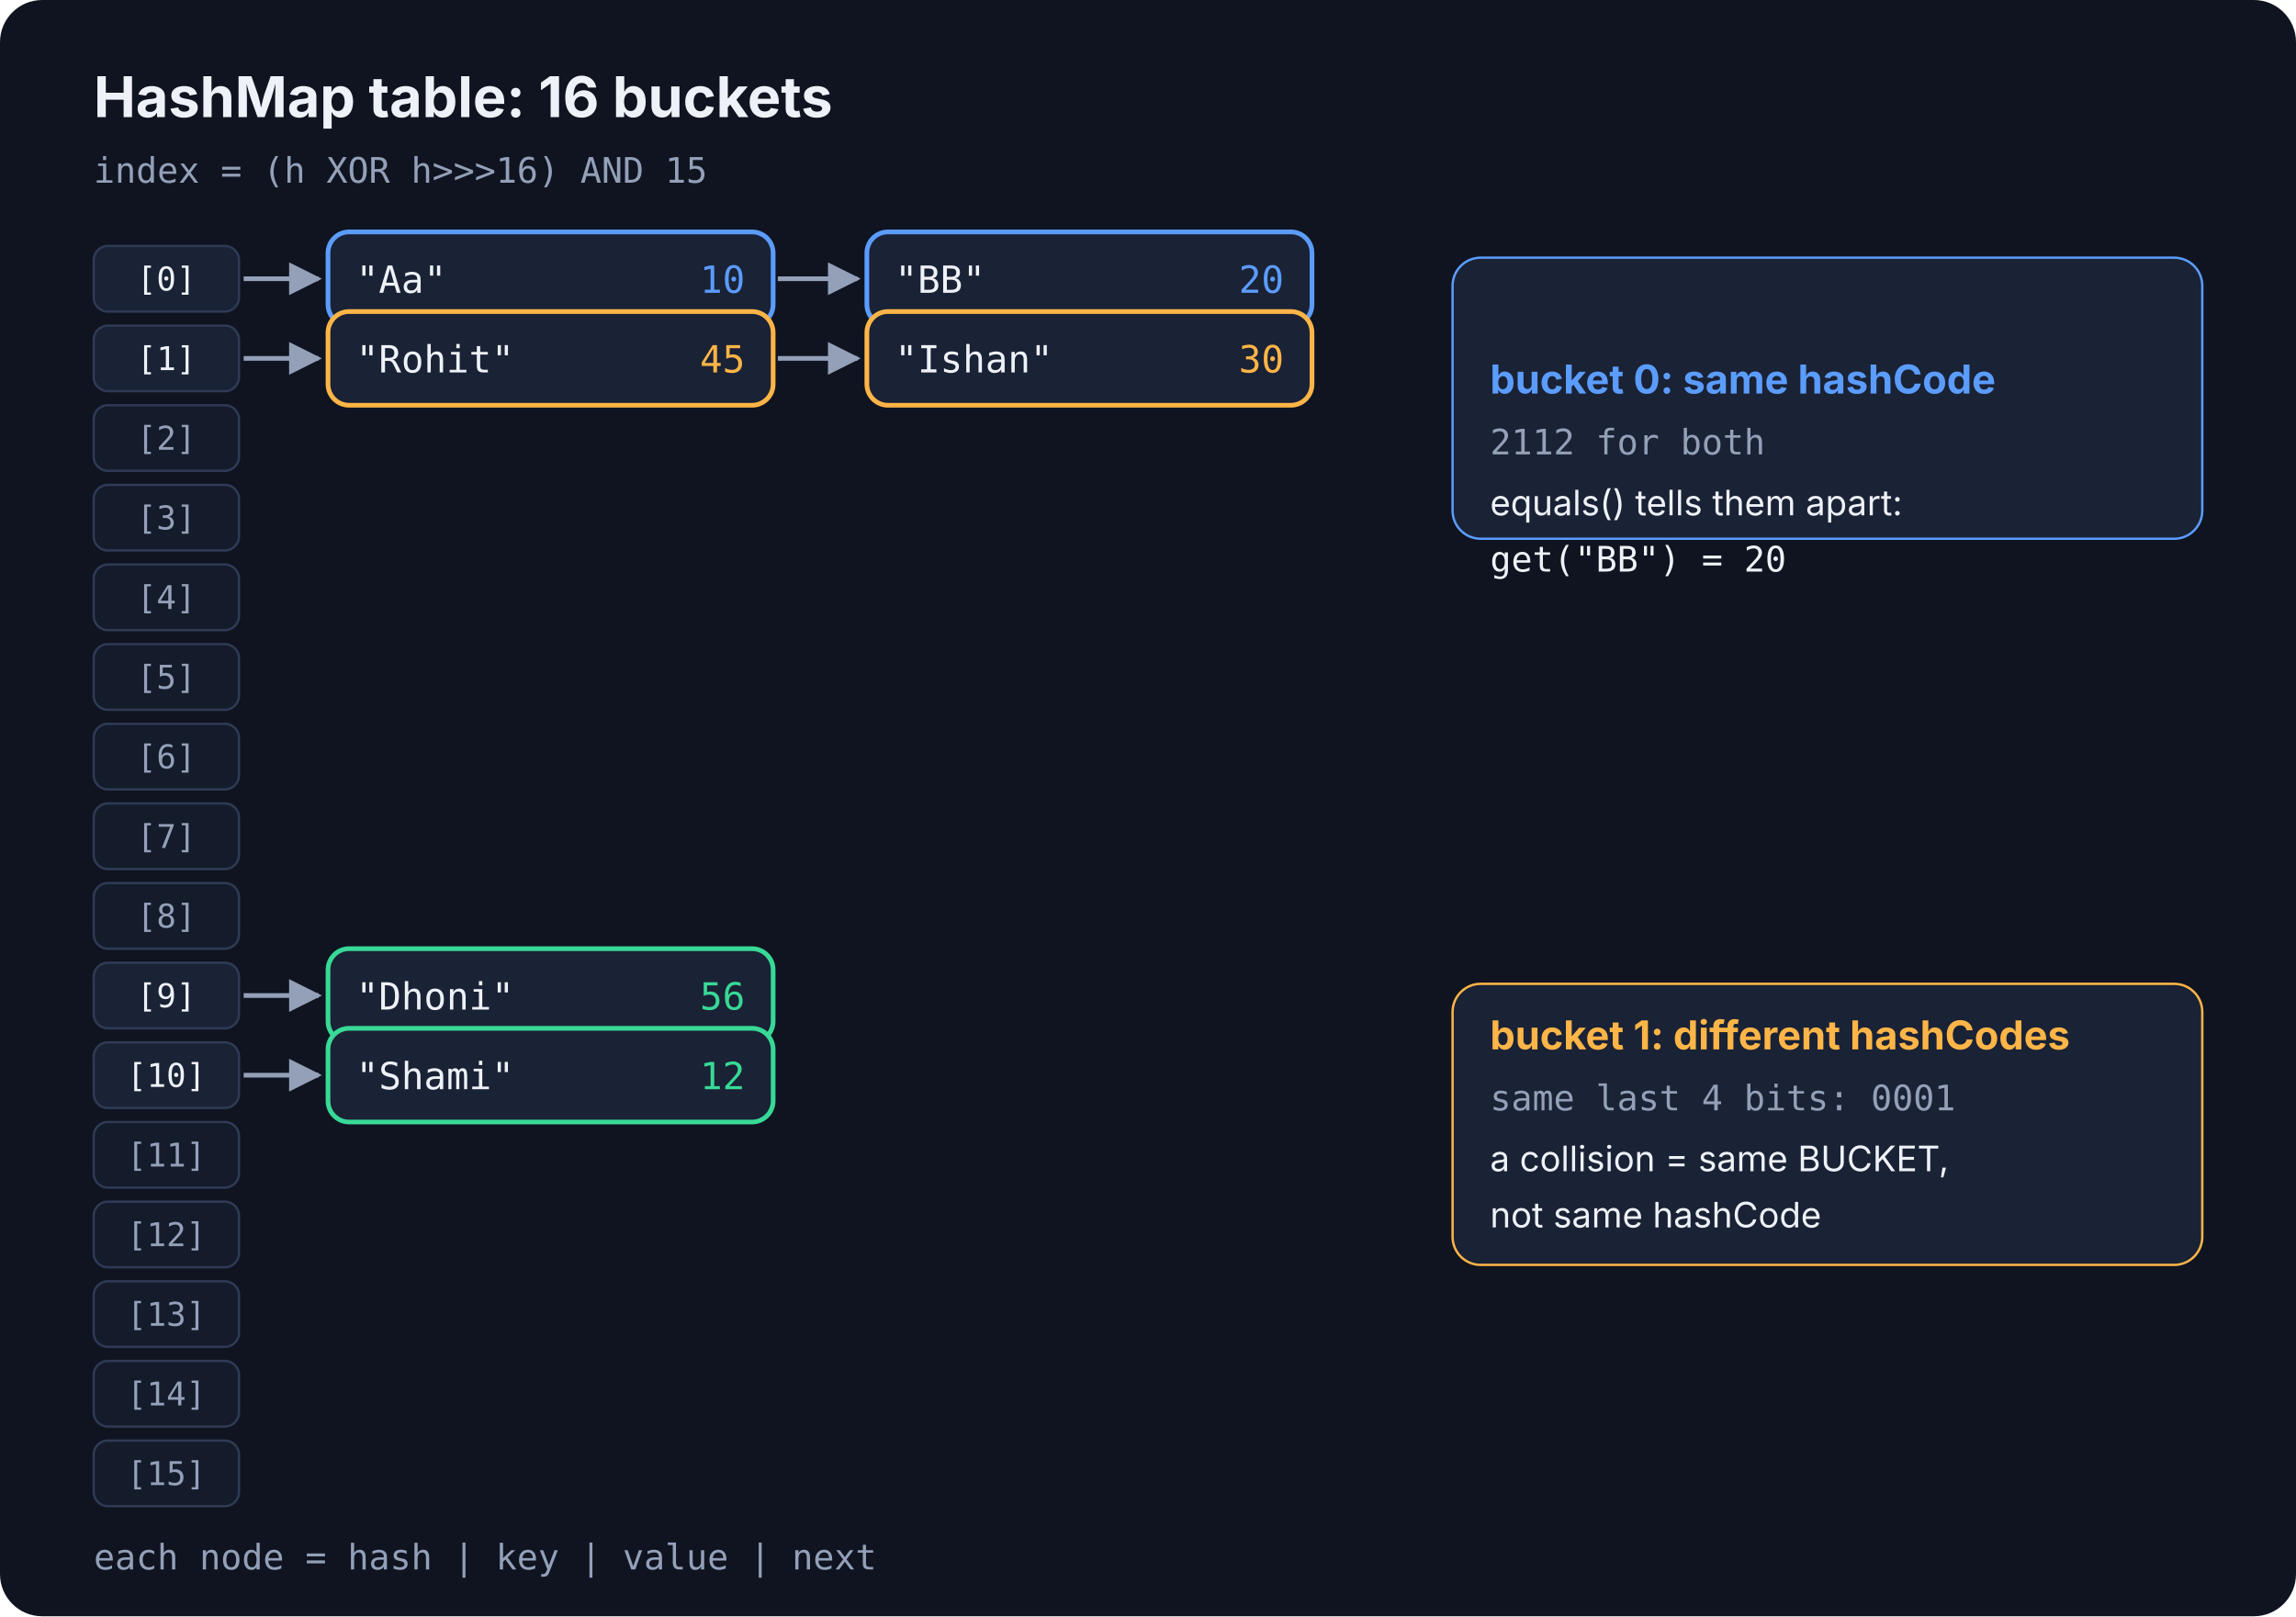
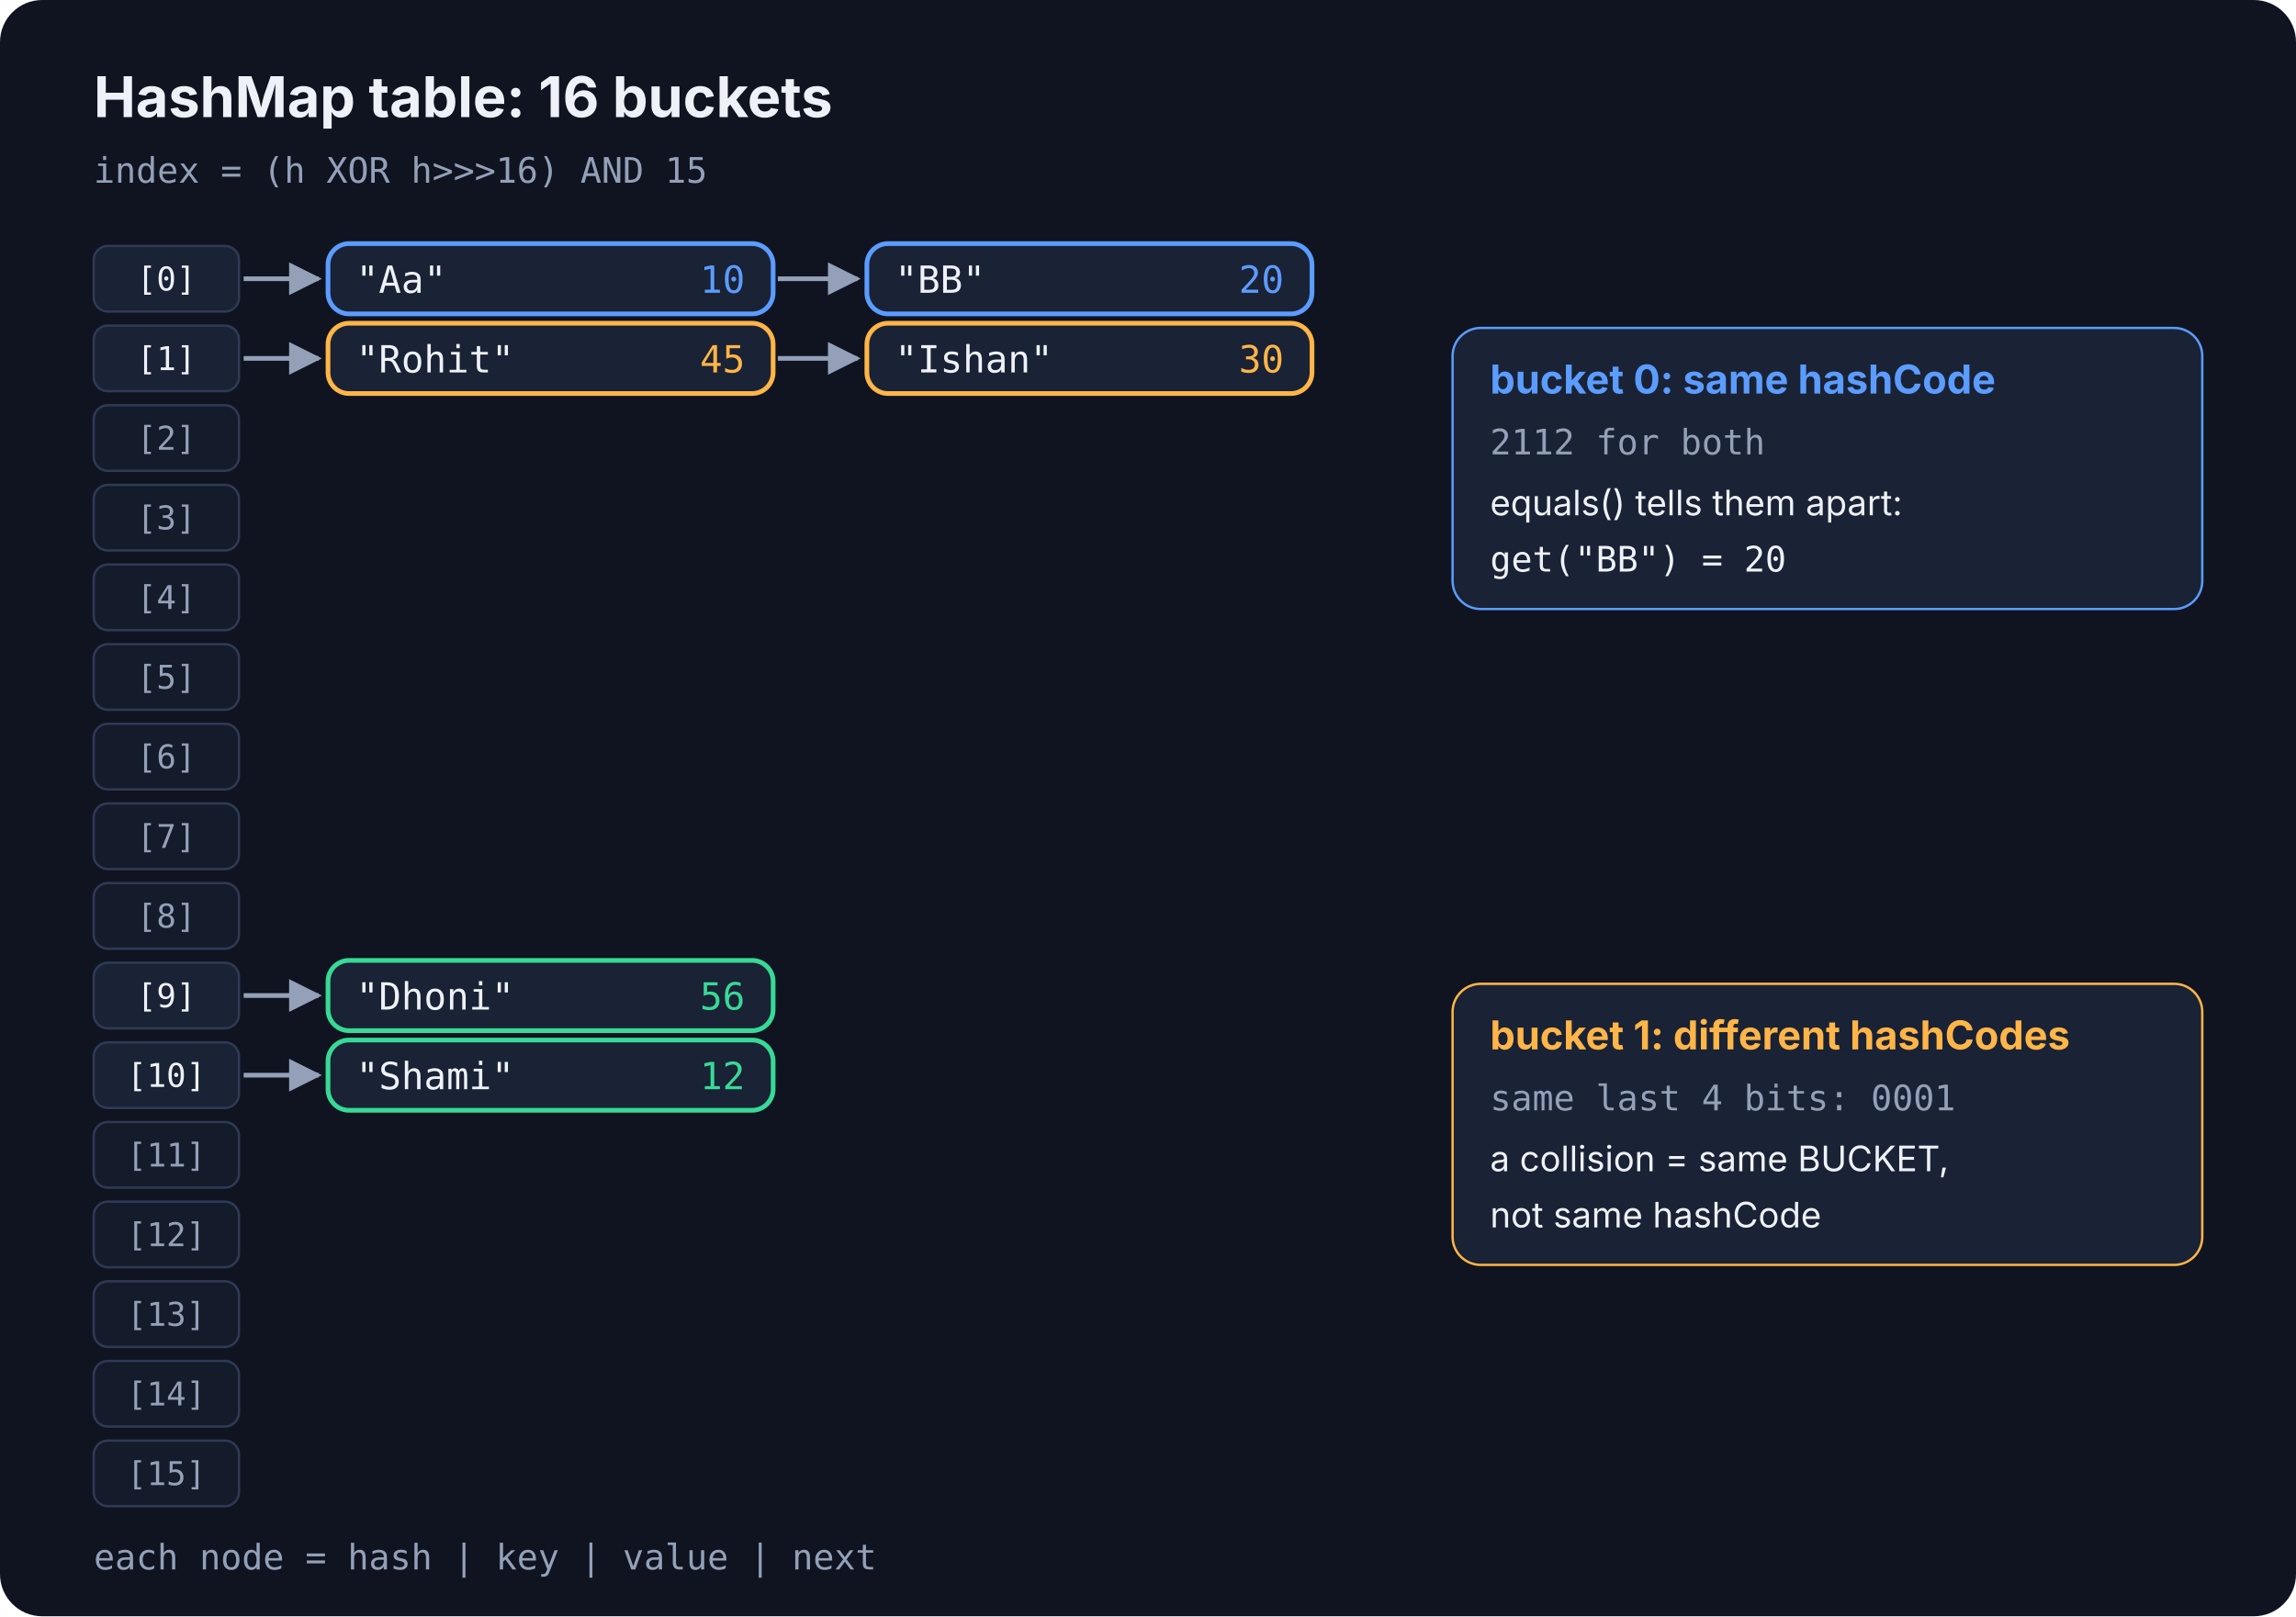
<svg xmlns="http://www.w3.org/2000/svg" viewBox="0 0 980 690" width="980" height="690" role="img" aria-label="HashMap bucket array after six puts">
  <defs>
    <marker id="ar" viewBox="0 0 10 10" refX="9" refY="5" markerWidth="7" markerHeight="7" orient="auto-start-reverse">
      <path d="M0,0 L10,5 L0,10 z" fill="#93a0b8" />
    </marker>
    <marker id="arg" viewBox="0 0 10 10" refX="9" refY="5" markerWidth="7" markerHeight="7" orient="auto-start-reverse">
      <path d="M0,0 L10,5 L0,10 z" fill="#38d996" />
    </marker>
  </defs>
  <rect width="980" height="690" rx="18" fill="#0f1420" />
  <text x="40" y="50" font-family="Inter, Segoe UI, Helvetica, Arial, sans-serif" font-size="24" fill="#eef2f8" text-anchor="start" font-weight="700">HashMap table: 16 buckets</text>
  <text x="40" y="78" font-family="JetBrains Mono, Consolas, Menlo, monospace" font-size="15" fill="#93a0b8" text-anchor="start" font-weight="400">index = (h XOR h&gt;&gt;&gt;16) AND 15</text>
  <rect x="40" y="105" width="62" height="28" rx="6" fill="#1a2235" stroke="#2f3a55" />
  <text x="71.0" y="124.0" font-family="JetBrains Mono, Consolas, Menlo, monospace" font-size="14" fill="#eef2f8" text-anchor="middle" font-weight="400">[0]</text>
  <line x1="104" y1="119" x2="136" y2="119" stroke="#93a0b8" stroke-width="2" marker-end="url(#ar)" />
-   <rect x="140" y="99" width="190" height="40" rx="9" fill="#1a2235" stroke="#5b9cff" stroke-width="2" />
-   <text x="152" y="125" font-family="JetBrains Mono, Consolas, Menlo, monospace" font-size="16" fill="#eef2f8" text-anchor="start" font-weight="400">"Aa"</text>
-   <text x="318" y="125" font-family="JetBrains Mono, Consolas, Menlo, monospace" font-size="16" fill="#5b9cff" text-anchor="end" font-weight="400">10</text>
+   <rect x="140" y="104" width="190" height="30" rx="9" fill="#1a2235" stroke="#5b9cff" stroke-width="2" />
+   <text x="152" y="125.0" font-family="JetBrains Mono, Consolas, Menlo, monospace" font-size="16" fill="#eef2f8" text-anchor="start" font-weight="400">"Aa"</text>
+   <text x="318" y="125.0" font-family="JetBrains Mono, Consolas, Menlo, monospace" font-size="16" fill="#5b9cff" text-anchor="end" font-weight="400">10</text>
  <line x1="332" y1="119" x2="366" y2="119" stroke="#93a0b8" stroke-width="2" marker-end="url(#ar)" />
-   <rect x="370" y="99" width="190" height="40" rx="9" fill="#1a2235" stroke="#5b9cff" stroke-width="2" />
-   <text x="382" y="125" font-family="JetBrains Mono, Consolas, Menlo, monospace" font-size="16" fill="#eef2f8" text-anchor="start" font-weight="400">"BB"</text>
-   <text x="548" y="125" font-family="JetBrains Mono, Consolas, Menlo, monospace" font-size="16" fill="#5b9cff" text-anchor="end" font-weight="400">20</text>
+   <rect x="370" y="104" width="190" height="30" rx="9" fill="#1a2235" stroke="#5b9cff" stroke-width="2" />
+   <text x="382" y="125.0" font-family="JetBrains Mono, Consolas, Menlo, monospace" font-size="16" fill="#eef2f8" text-anchor="start" font-weight="400">"BB"</text>
+   <text x="548" y="125.0" font-family="JetBrains Mono, Consolas, Menlo, monospace" font-size="16" fill="#5b9cff" text-anchor="end" font-weight="400">20</text>
  <rect x="40" y="139" width="62" height="28" rx="6" fill="#1a2235" stroke="#2f3a55" />
  <text x="71.0" y="158.0" font-family="JetBrains Mono, Consolas, Menlo, monospace" font-size="14" fill="#eef2f8" text-anchor="middle" font-weight="400">[1]</text>
  <line x1="104" y1="153" x2="136" y2="153" stroke="#93a0b8" stroke-width="2" marker-end="url(#ar)" />
-   <rect x="140" y="133" width="190" height="40" rx="9" fill="#1a2235" stroke="#ffb547" stroke-width="2" />
-   <text x="152" y="159" font-family="JetBrains Mono, Consolas, Menlo, monospace" font-size="16" fill="#eef2f8" text-anchor="start" font-weight="400">"Rohit"</text>
-   <text x="318" y="159" font-family="JetBrains Mono, Consolas, Menlo, monospace" font-size="16" fill="#ffb547" text-anchor="end" font-weight="400">45</text>
+   <rect x="140" y="138" width="190" height="30" rx="9" fill="#1a2235" stroke="#ffb547" stroke-width="2" />
+   <text x="152" y="159.0" font-family="JetBrains Mono, Consolas, Menlo, monospace" font-size="16" fill="#eef2f8" text-anchor="start" font-weight="400">"Rohit"</text>
+   <text x="318" y="159.0" font-family="JetBrains Mono, Consolas, Menlo, monospace" font-size="16" fill="#ffb547" text-anchor="end" font-weight="400">45</text>
  <line x1="332" y1="153" x2="366" y2="153" stroke="#93a0b8" stroke-width="2" marker-end="url(#ar)" />
-   <rect x="370" y="133" width="190" height="40" rx="9" fill="#1a2235" stroke="#ffb547" stroke-width="2" />
-   <text x="382" y="159" font-family="JetBrains Mono, Consolas, Menlo, monospace" font-size="16" fill="#eef2f8" text-anchor="start" font-weight="400">"Ishan"</text>
-   <text x="548" y="159" font-family="JetBrains Mono, Consolas, Menlo, monospace" font-size="16" fill="#ffb547" text-anchor="end" font-weight="400">30</text>
+   <rect x="370" y="138" width="190" height="30" rx="9" fill="#1a2235" stroke="#ffb547" stroke-width="2" />
+   <text x="382" y="159.0" font-family="JetBrains Mono, Consolas, Menlo, monospace" font-size="16" fill="#eef2f8" text-anchor="start" font-weight="400">"Ishan"</text>
+   <text x="548" y="159.0" font-family="JetBrains Mono, Consolas, Menlo, monospace" font-size="16" fill="#ffb547" text-anchor="end" font-weight="400">30</text>
  <rect x="40" y="173" width="62" height="28" rx="6" fill="#141b2a" stroke="#2f3a55" />
  <text x="71.0" y="192.0" font-family="JetBrains Mono, Consolas, Menlo, monospace" font-size="14" fill="#93a0b8" text-anchor="middle" font-weight="400">[2]</text>
  <rect x="40" y="207" width="62" height="28" rx="6" fill="#141b2a" stroke="#2f3a55" />
  <text x="71.0" y="226.0" font-family="JetBrains Mono, Consolas, Menlo, monospace" font-size="14" fill="#93a0b8" text-anchor="middle" font-weight="400">[3]</text>
  <rect x="40" y="241" width="62" height="28" rx="6" fill="#141b2a" stroke="#2f3a55" />
  <text x="71.0" y="260.0" font-family="JetBrains Mono, Consolas, Menlo, monospace" font-size="14" fill="#93a0b8" text-anchor="middle" font-weight="400">[4]</text>
  <rect x="40" y="275" width="62" height="28" rx="6" fill="#141b2a" stroke="#2f3a55" />
  <text x="71.0" y="294.0" font-family="JetBrains Mono, Consolas, Menlo, monospace" font-size="14" fill="#93a0b8" text-anchor="middle" font-weight="400">[5]</text>
  <rect x="40" y="309" width="62" height="28" rx="6" fill="#141b2a" stroke="#2f3a55" />
  <text x="71.0" y="328.0" font-family="JetBrains Mono, Consolas, Menlo, monospace" font-size="14" fill="#93a0b8" text-anchor="middle" font-weight="400">[6]</text>
  <rect x="40" y="343" width="62" height="28" rx="6" fill="#141b2a" stroke="#2f3a55" />
  <text x="71.0" y="362.0" font-family="JetBrains Mono, Consolas, Menlo, monospace" font-size="14" fill="#93a0b8" text-anchor="middle" font-weight="400">[7]</text>
  <rect x="40" y="377" width="62" height="28" rx="6" fill="#141b2a" stroke="#2f3a55" />
  <text x="71.0" y="396.0" font-family="JetBrains Mono, Consolas, Menlo, monospace" font-size="14" fill="#93a0b8" text-anchor="middle" font-weight="400">[8]</text>
  <rect x="40" y="411" width="62" height="28" rx="6" fill="#1a2235" stroke="#2f3a55" />
  <text x="71.0" y="430.0" font-family="JetBrains Mono, Consolas, Menlo, monospace" font-size="14" fill="#eef2f8" text-anchor="middle" font-weight="400">[9]</text>
  <line x1="104" y1="425" x2="136" y2="425" stroke="#93a0b8" stroke-width="2" marker-end="url(#ar)" />
-   <rect x="140" y="405" width="190" height="40" rx="9" fill="#1a2235" stroke="#38d996" stroke-width="2" />
-   <text x="152" y="431" font-family="JetBrains Mono, Consolas, Menlo, monospace" font-size="16" fill="#eef2f8" text-anchor="start" font-weight="400">"Dhoni"</text>
-   <text x="318" y="431" font-family="JetBrains Mono, Consolas, Menlo, monospace" font-size="16" fill="#38d996" text-anchor="end" font-weight="400">56</text>
+   <rect x="140" y="410" width="190" height="30" rx="9" fill="#1a2235" stroke="#38d996" stroke-width="2" />
+   <text x="152" y="431.0" font-family="JetBrains Mono, Consolas, Menlo, monospace" font-size="16" fill="#eef2f8" text-anchor="start" font-weight="400">"Dhoni"</text>
+   <text x="318" y="431.0" font-family="JetBrains Mono, Consolas, Menlo, monospace" font-size="16" fill="#38d996" text-anchor="end" font-weight="400">56</text>
  <rect x="40" y="445" width="62" height="28" rx="6" fill="#1a2235" stroke="#2f3a55" />
  <text x="71.0" y="464.0" font-family="JetBrains Mono, Consolas, Menlo, monospace" font-size="14" fill="#eef2f8" text-anchor="middle" font-weight="400">[10]</text>
  <line x1="104" y1="459" x2="136" y2="459" stroke="#93a0b8" stroke-width="2" marker-end="url(#ar)" />
-   <rect x="140" y="439" width="190" height="40" rx="9" fill="#1a2235" stroke="#38d996" stroke-width="2" />
-   <text x="152" y="465" font-family="JetBrains Mono, Consolas, Menlo, monospace" font-size="16" fill="#eef2f8" text-anchor="start" font-weight="400">"Shami"</text>
-   <text x="318" y="465" font-family="JetBrains Mono, Consolas, Menlo, monospace" font-size="16" fill="#38d996" text-anchor="end" font-weight="400">12</text>
+   <rect x="140" y="444" width="190" height="30" rx="9" fill="#1a2235" stroke="#38d996" stroke-width="2" />
+   <text x="152" y="465.0" font-family="JetBrains Mono, Consolas, Menlo, monospace" font-size="16" fill="#eef2f8" text-anchor="start" font-weight="400">"Shami"</text>
+   <text x="318" y="465.0" font-family="JetBrains Mono, Consolas, Menlo, monospace" font-size="16" fill="#38d996" text-anchor="end" font-weight="400">12</text>
  <rect x="40" y="479" width="62" height="28" rx="6" fill="#141b2a" stroke="#2f3a55" />
  <text x="71.0" y="498.0" font-family="JetBrains Mono, Consolas, Menlo, monospace" font-size="14" fill="#93a0b8" text-anchor="middle" font-weight="400">[11]</text>
  <rect x="40" y="513" width="62" height="28" rx="6" fill="#141b2a" stroke="#2f3a55" />
  <text x="71.0" y="532.0" font-family="JetBrains Mono, Consolas, Menlo, monospace" font-size="14" fill="#93a0b8" text-anchor="middle" font-weight="400">[12]</text>
  <rect x="40" y="547" width="62" height="28" rx="6" fill="#141b2a" stroke="#2f3a55" />
  <text x="71.0" y="566.0" font-family="JetBrains Mono, Consolas, Menlo, monospace" font-size="14" fill="#93a0b8" text-anchor="middle" font-weight="400">[13]</text>
  <rect x="40" y="581" width="62" height="28" rx="6" fill="#141b2a" stroke="#2f3a55" />
  <text x="71.0" y="600.0" font-family="JetBrains Mono, Consolas, Menlo, monospace" font-size="14" fill="#93a0b8" text-anchor="middle" font-weight="400">[14]</text>
  <rect x="40" y="615" width="62" height="28" rx="6" fill="#141b2a" stroke="#2f3a55" />
  <text x="71.0" y="634.0" font-family="JetBrains Mono, Consolas, Menlo, monospace" font-size="14" fill="#93a0b8" text-anchor="middle" font-weight="400">[15]</text>
-   <rect x="620" y="110" width="320" height="120" rx="12" fill="#1a2235" stroke="#5b9cff" />
+   <rect x="620" y="140" width="320" height="120" rx="12" fill="#1a2235" stroke="#5b9cff" />
  <text x="636" y="168" font-family="Inter, Segoe UI, Helvetica, Arial, sans-serif" font-size="17" fill="#5b9cff" text-anchor="start" font-weight="700">bucket 0: same hashCode</text>
  <text x="636" y="194" font-family="JetBrains Mono, Consolas, Menlo, monospace" font-size="15" fill="#93a0b8" text-anchor="start" font-weight="400">2112 for both</text>
  <text x="636" y="220" font-family="Inter, Segoe UI, Helvetica, Arial, sans-serif" font-size="15" fill="#eef2f8" text-anchor="start" font-weight="400">equals() tells them apart:</text>
  <text x="636" y="244" font-family="JetBrains Mono, Consolas, Menlo, monospace" font-size="15" fill="#eef2f8" text-anchor="start" font-weight="400">get("BB") = 20</text>
  <rect x="620" y="420" width="320" height="120" rx="12" fill="#1a2235" stroke="#ffb547" />
  <text x="636" y="448" font-family="Inter, Segoe UI, Helvetica, Arial, sans-serif" font-size="17" fill="#ffb547" text-anchor="start" font-weight="700">bucket 1: different hashCodes</text>
  <text x="636" y="474" font-family="JetBrains Mono, Consolas, Menlo, monospace" font-size="15" fill="#93a0b8" text-anchor="start" font-weight="400">same last 4 bits: 0001</text>
  <text x="636" y="500" font-family="Inter, Segoe UI, Helvetica, Arial, sans-serif" font-size="15" fill="#eef2f8" text-anchor="start" font-weight="400">a collision = same BUCKET,</text>
  <text x="636" y="524" font-family="Inter, Segoe UI, Helvetica, Arial, sans-serif" font-size="15" fill="#eef2f8" text-anchor="start" font-weight="400">not same hashCode</text>
  <text x="40" y="670" font-family="JetBrains Mono, Consolas, Menlo, monospace" font-size="15" fill="#93a0b8" text-anchor="start" font-weight="400">each node = hash | key | value | next</text>
</svg>
